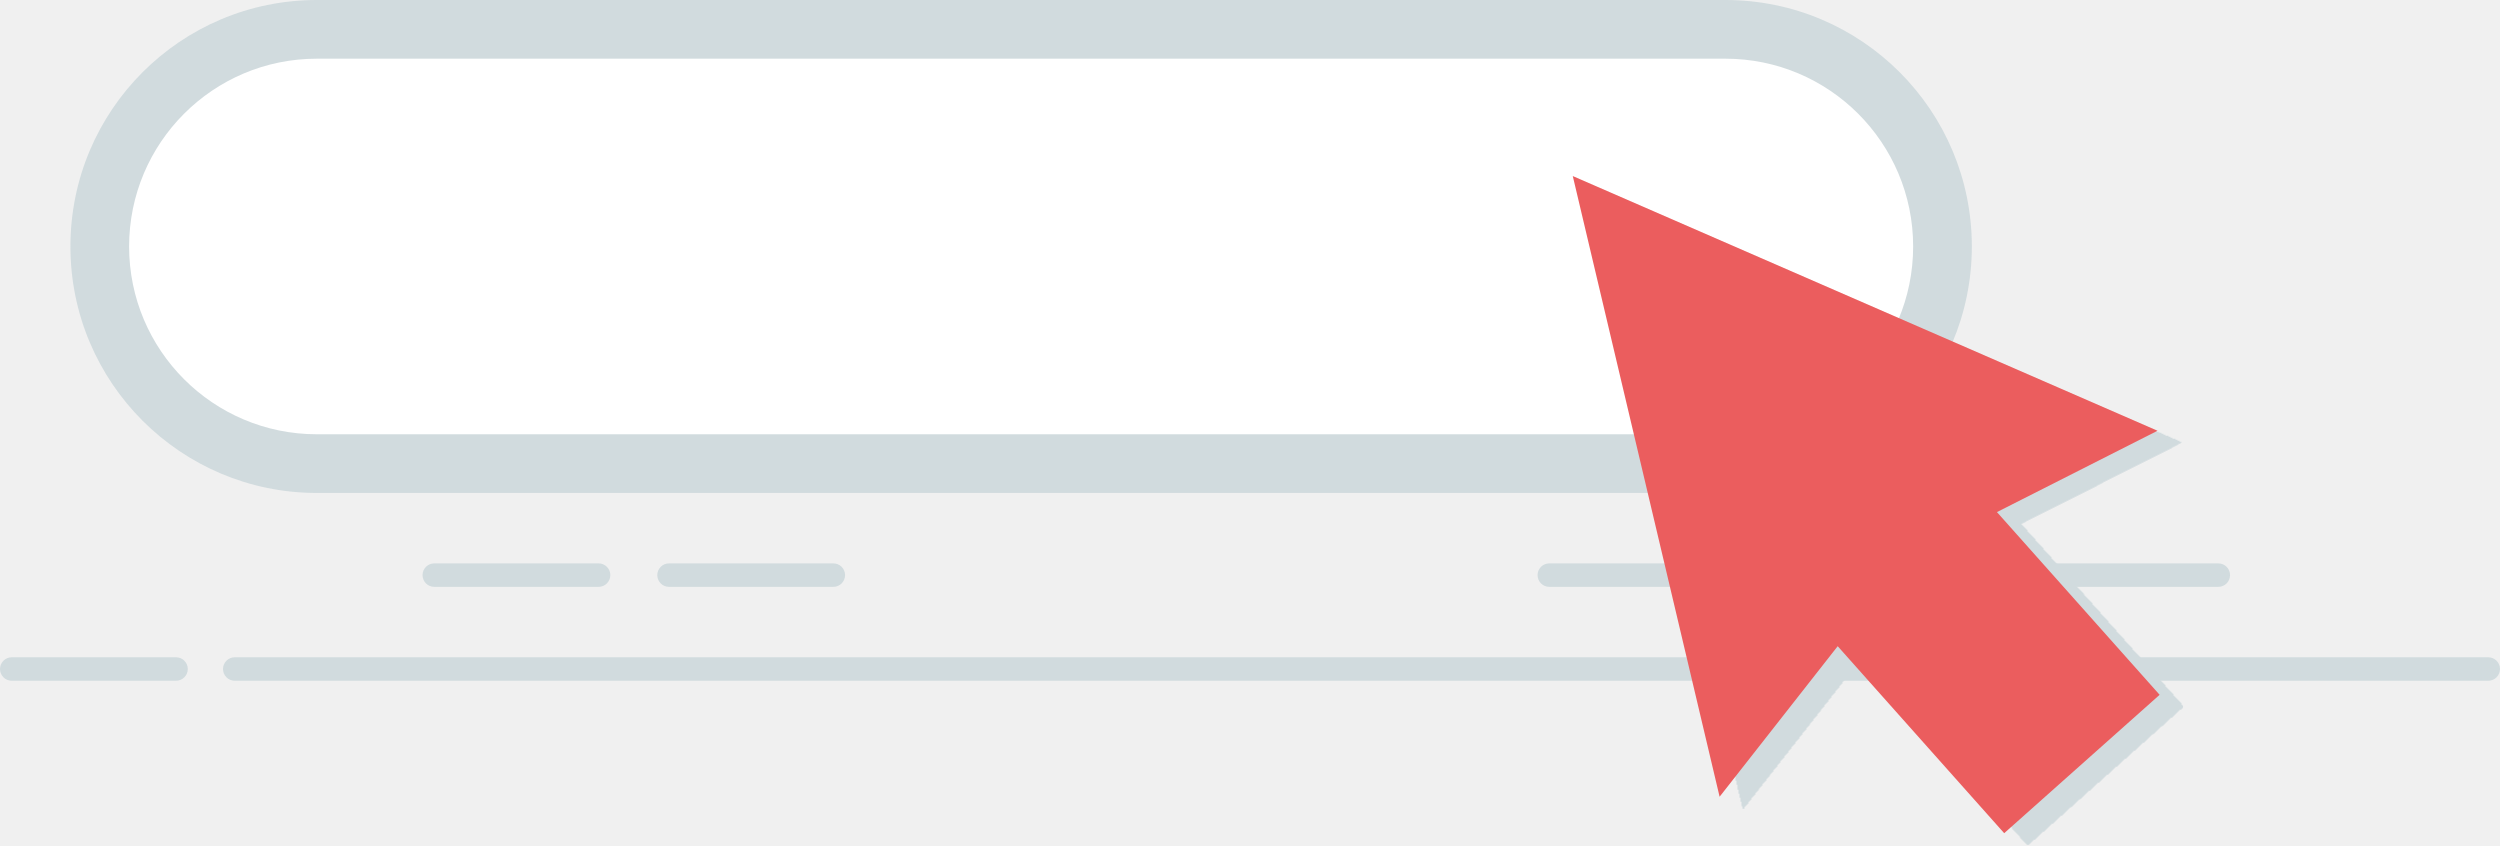
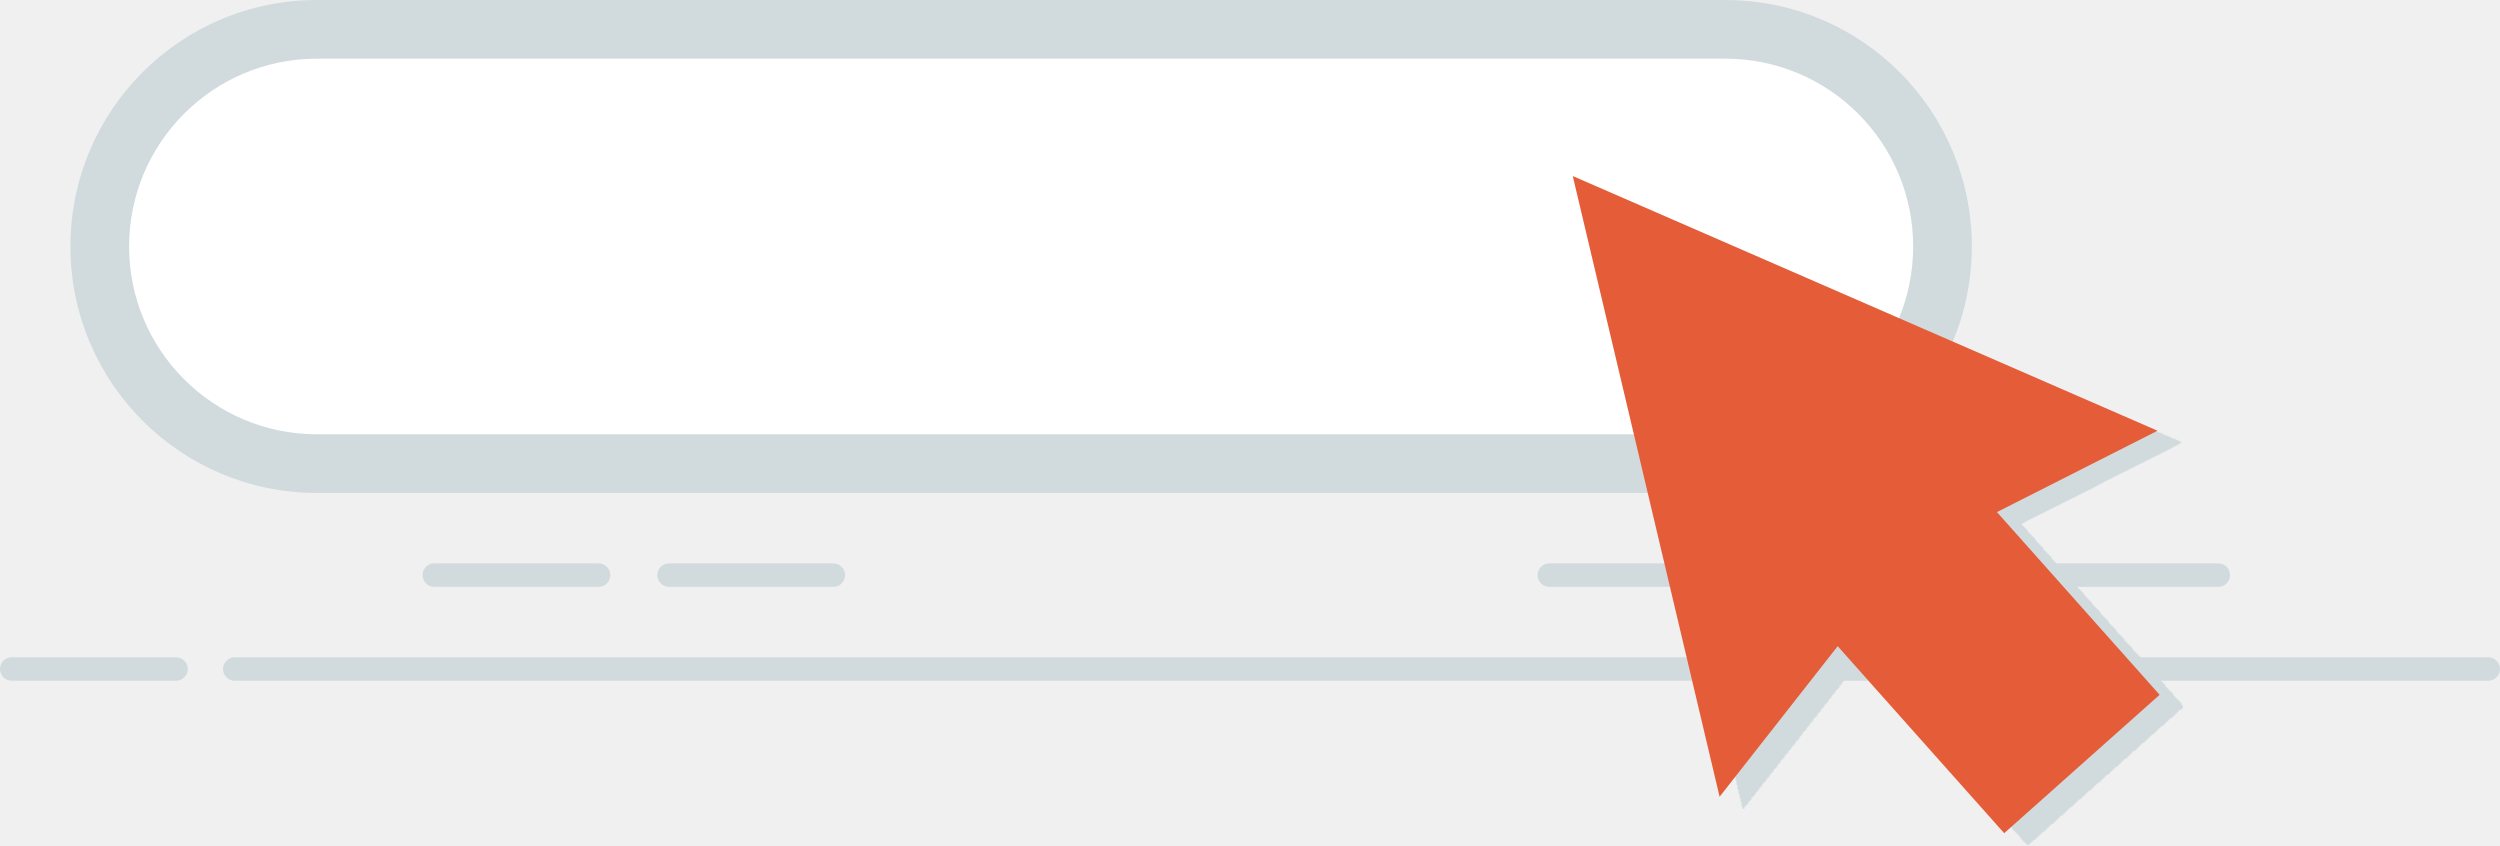
<svg xmlns="http://www.w3.org/2000/svg" class="input-box" width="213" height="72" viewBox="0 0 213 72">
  <path d="M6 21C6 9.402 15.402 0 27 0H147C158.598 0 168 9.402 168 21V21C168 32.598 158.598 42 147 42H27C15.402 42 6 32.598 6 21V21Z" fill="#D1DBDE" />
  <path d="M11 21C11 12.163 18.163 5 27 5H147C155.837 5 163 12.163 163 21V21C163 29.837 155.837 37 147 37H27C18.163 37 11 29.837 11 21V21Z" fill="white" />
  <path d="M36 49C36 48.448 36.448 48 37 48H51C51.552 48 52 48.448 52 49V49C52 49.552 51.552 50 51 50H37C36.448 50 36 49.552 36 49V49Z" fill="#D1DBDE" />
  <path d="M56 49C56 48.448 56.448 48 57 48H71C71.552 48 72 48.448 72 49V49C72 49.552 71.552 50 71 50H57C56.448 50 56 49.552 56 49V49Z" fill="#D1DBDE" />
  <path d="M131 49C131 48.448 131.448 48 132 48H146C146.552 48 147 48.448 147 49V49C147 49.552 146.552 50 146 50H132C131.448 50 131 49.552 131 49V49Z" fill="#D1DBDE" />
  <path d="M151 49C151 48.448 151.448 48 152 48H166C166.552 48 167 48.448 167 49V49C167 49.552 166.552 50 166 50H152C151.448 50 151 49.552 151 49V49Z" fill="#D1DBDE" />
  <path d="M174 49C174 48.448 174.448 48 175 48H189C189.552 48 190 48.448 190 49V49C190 49.552 189.552 50 189 50H175C174.448 50 174 49.552 174 49V49Z" fill="#D1DBDE" />
  <path d="M0 57C0 56.448 0.448 56 1 56H15C15.552 56 16 56.448 16 57V57C16 57.552 15.552 58 15 58H1C0.448 58 0 57.552 0 57V57Z" fill="#D1DBDE" />
  <path d="M19 57C19 56.448 19.448 56 20 56H212C212.552 56 213 56.448 213 57V57C213 57.552 212.552 58 212 58H20C19.448 58 19 57.552 19 57V57Z" fill="#D1DBDE" />
  <g filter="url(#filter0_d_2090_12315)">
-     <path fill-rule="evenodd" clip-rule="evenodd" d="M183.821 36.7L134 15L146.51 67.882L156.572 55.056L170.757 70.988L184 59.198L170.14 43.63L183.821 36.7Z" fill="#EB5D5E" />
+     <path fill-rule="evenodd" clip-rule="evenodd" d="M183.821 36.7L134 15L146.51 67.882L156.572 55.056L170.757 70.988L184 59.198L170.14 43.63L183.821 36.7Z" fill="#E55C39" />
  </g>
  <defs>
    <filter id="filter0_d_2090_12315" x="134" y="15" width="52" height="56.988" filterUnits="userSpaceOnUse" color-interpolation-filters="sRGB">
      <feFlood flood-opacity="0" result="BackgroundImageFix" />
      <feColorMatrix in="SourceAlpha" type="matrix" values="0 0 0 0 0 0 0 0 0 0 0 0 0 0 0 0 0 0 127 0" result="hardAlpha" />
      <feOffset dx="2" dy="1" />
      <feColorMatrix type="matrix" values="0 0 0 0 0.82 0 0 0 0 0.859 0 0 0 0 0.871 0 0 0 1 0" />
      <feBlend mode="normal" in2="BackgroundImageFix" result="effect1_dropShadow_2090_12315" />
      <feBlend mode="normal" in="SourceGraphic" in2="effect1_dropShadow_2090_12315" result="shape" />
    </filter>
  </defs>
</svg>
